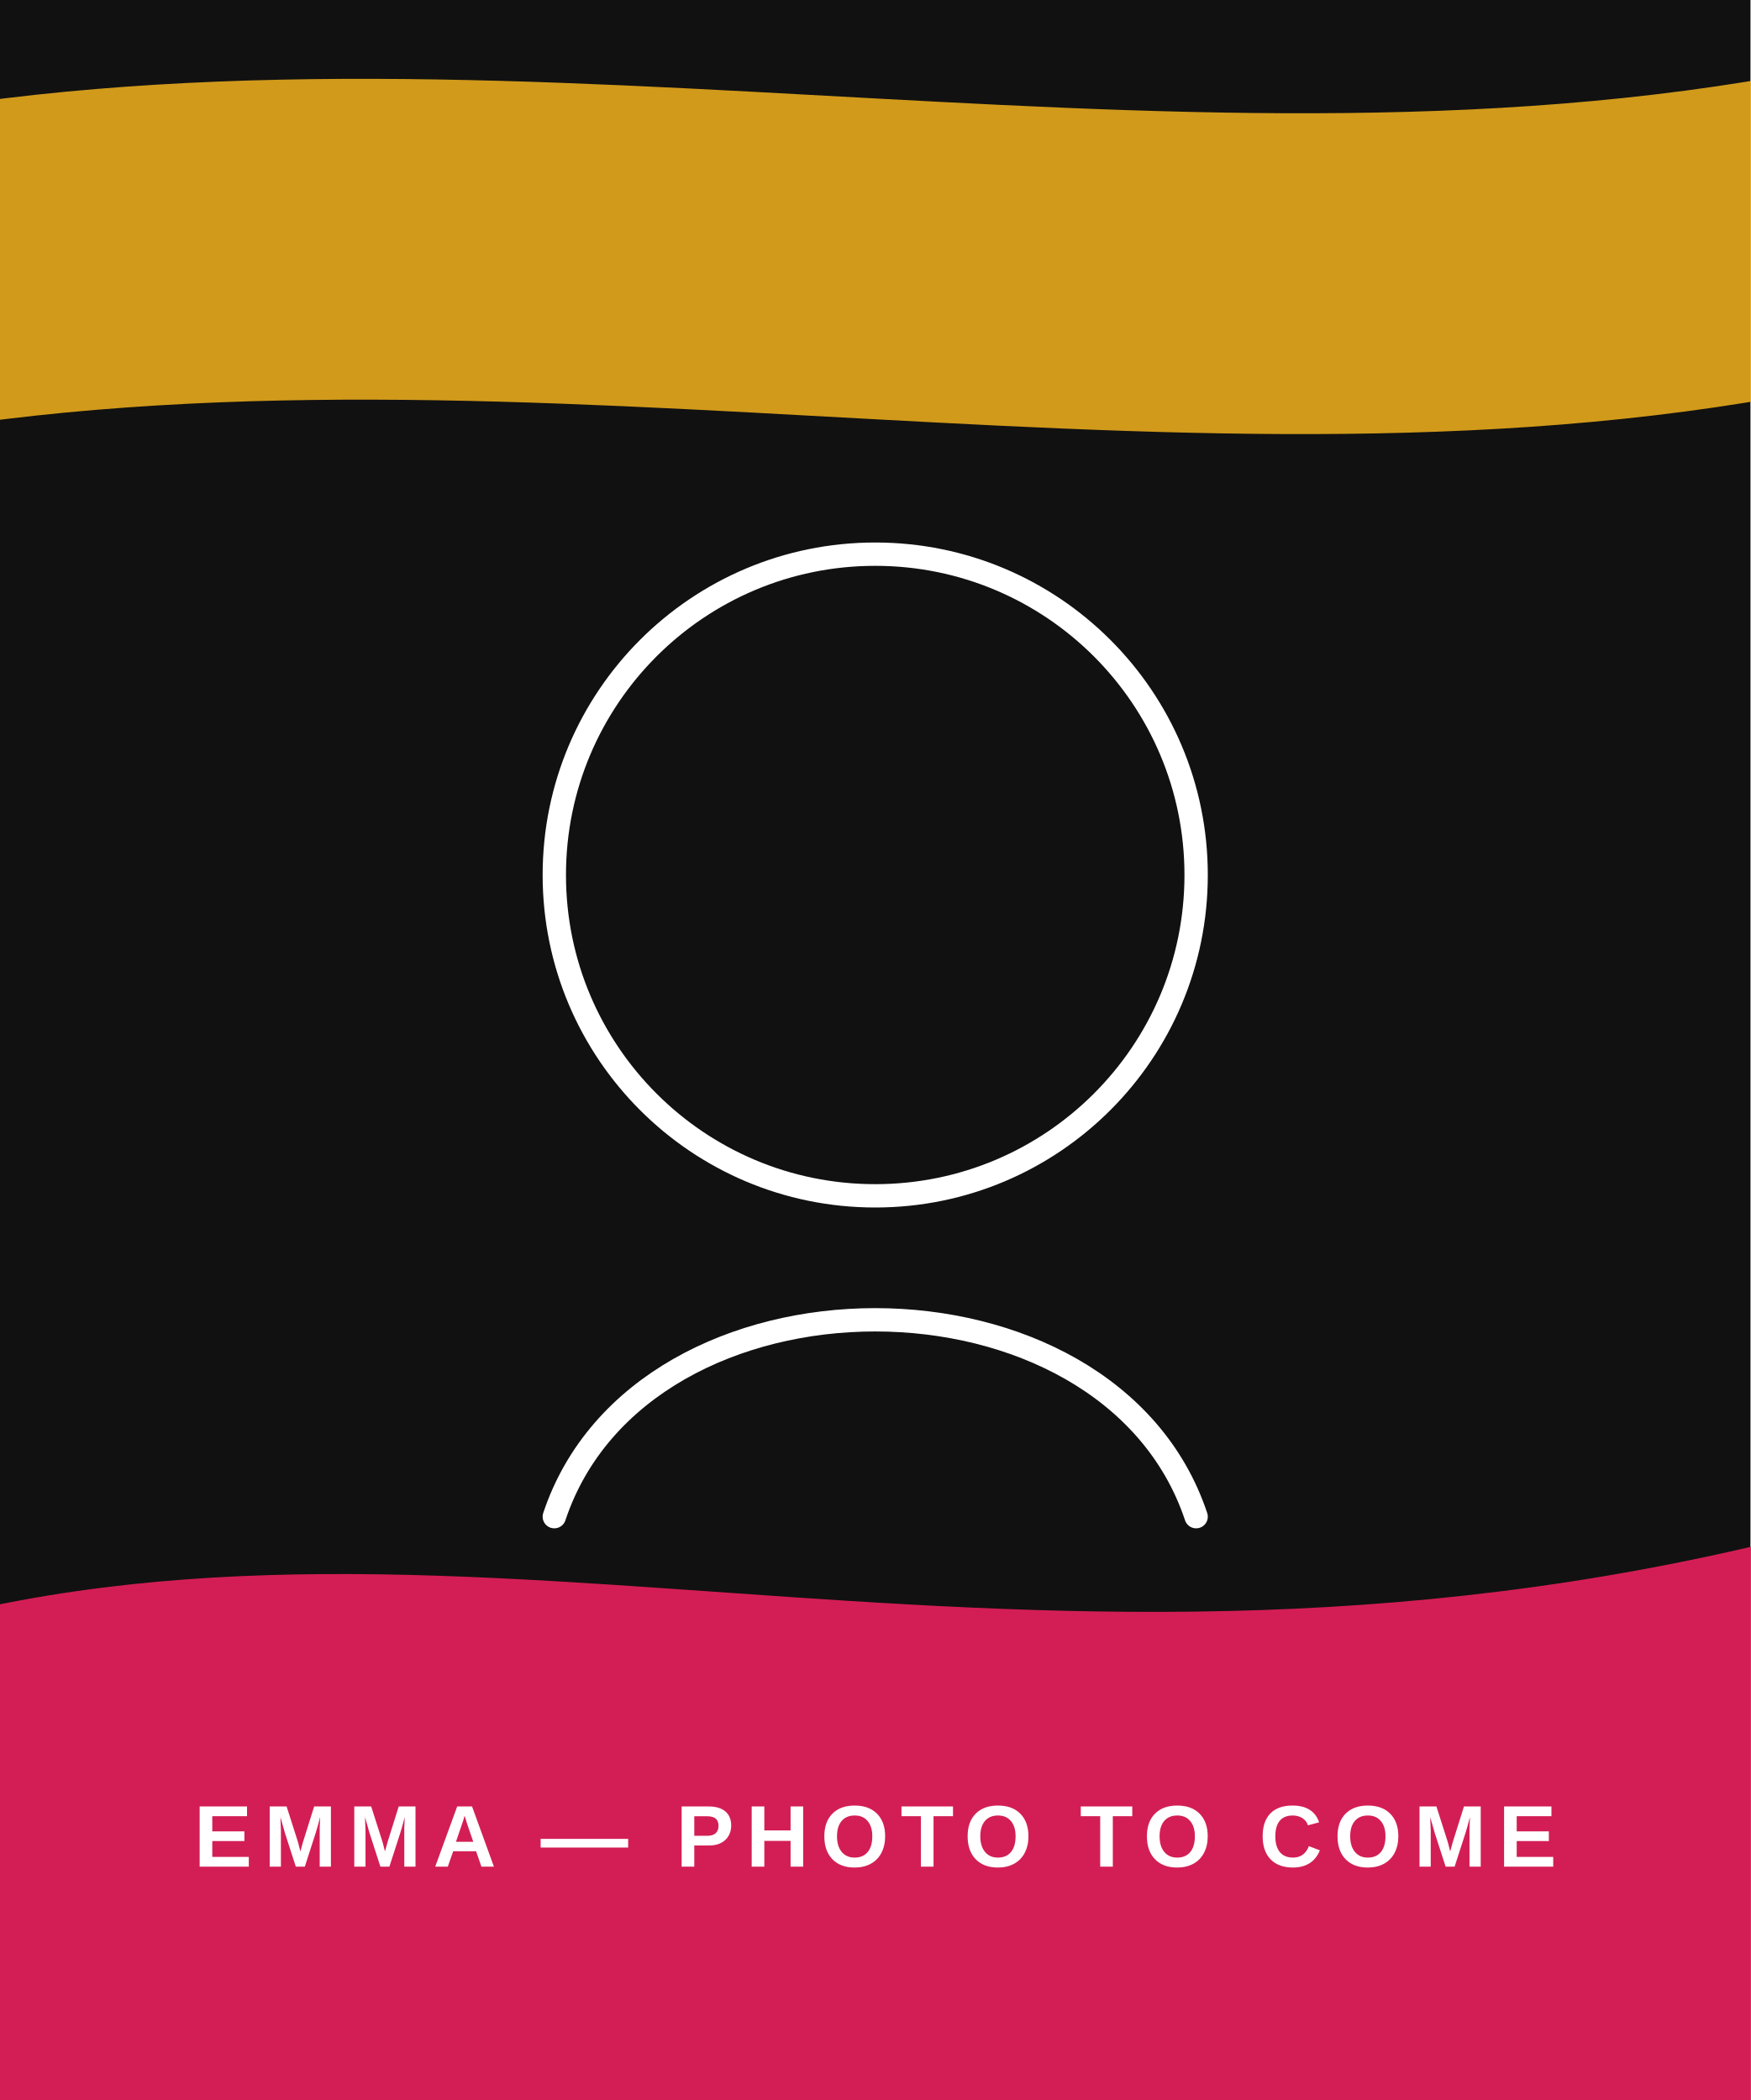
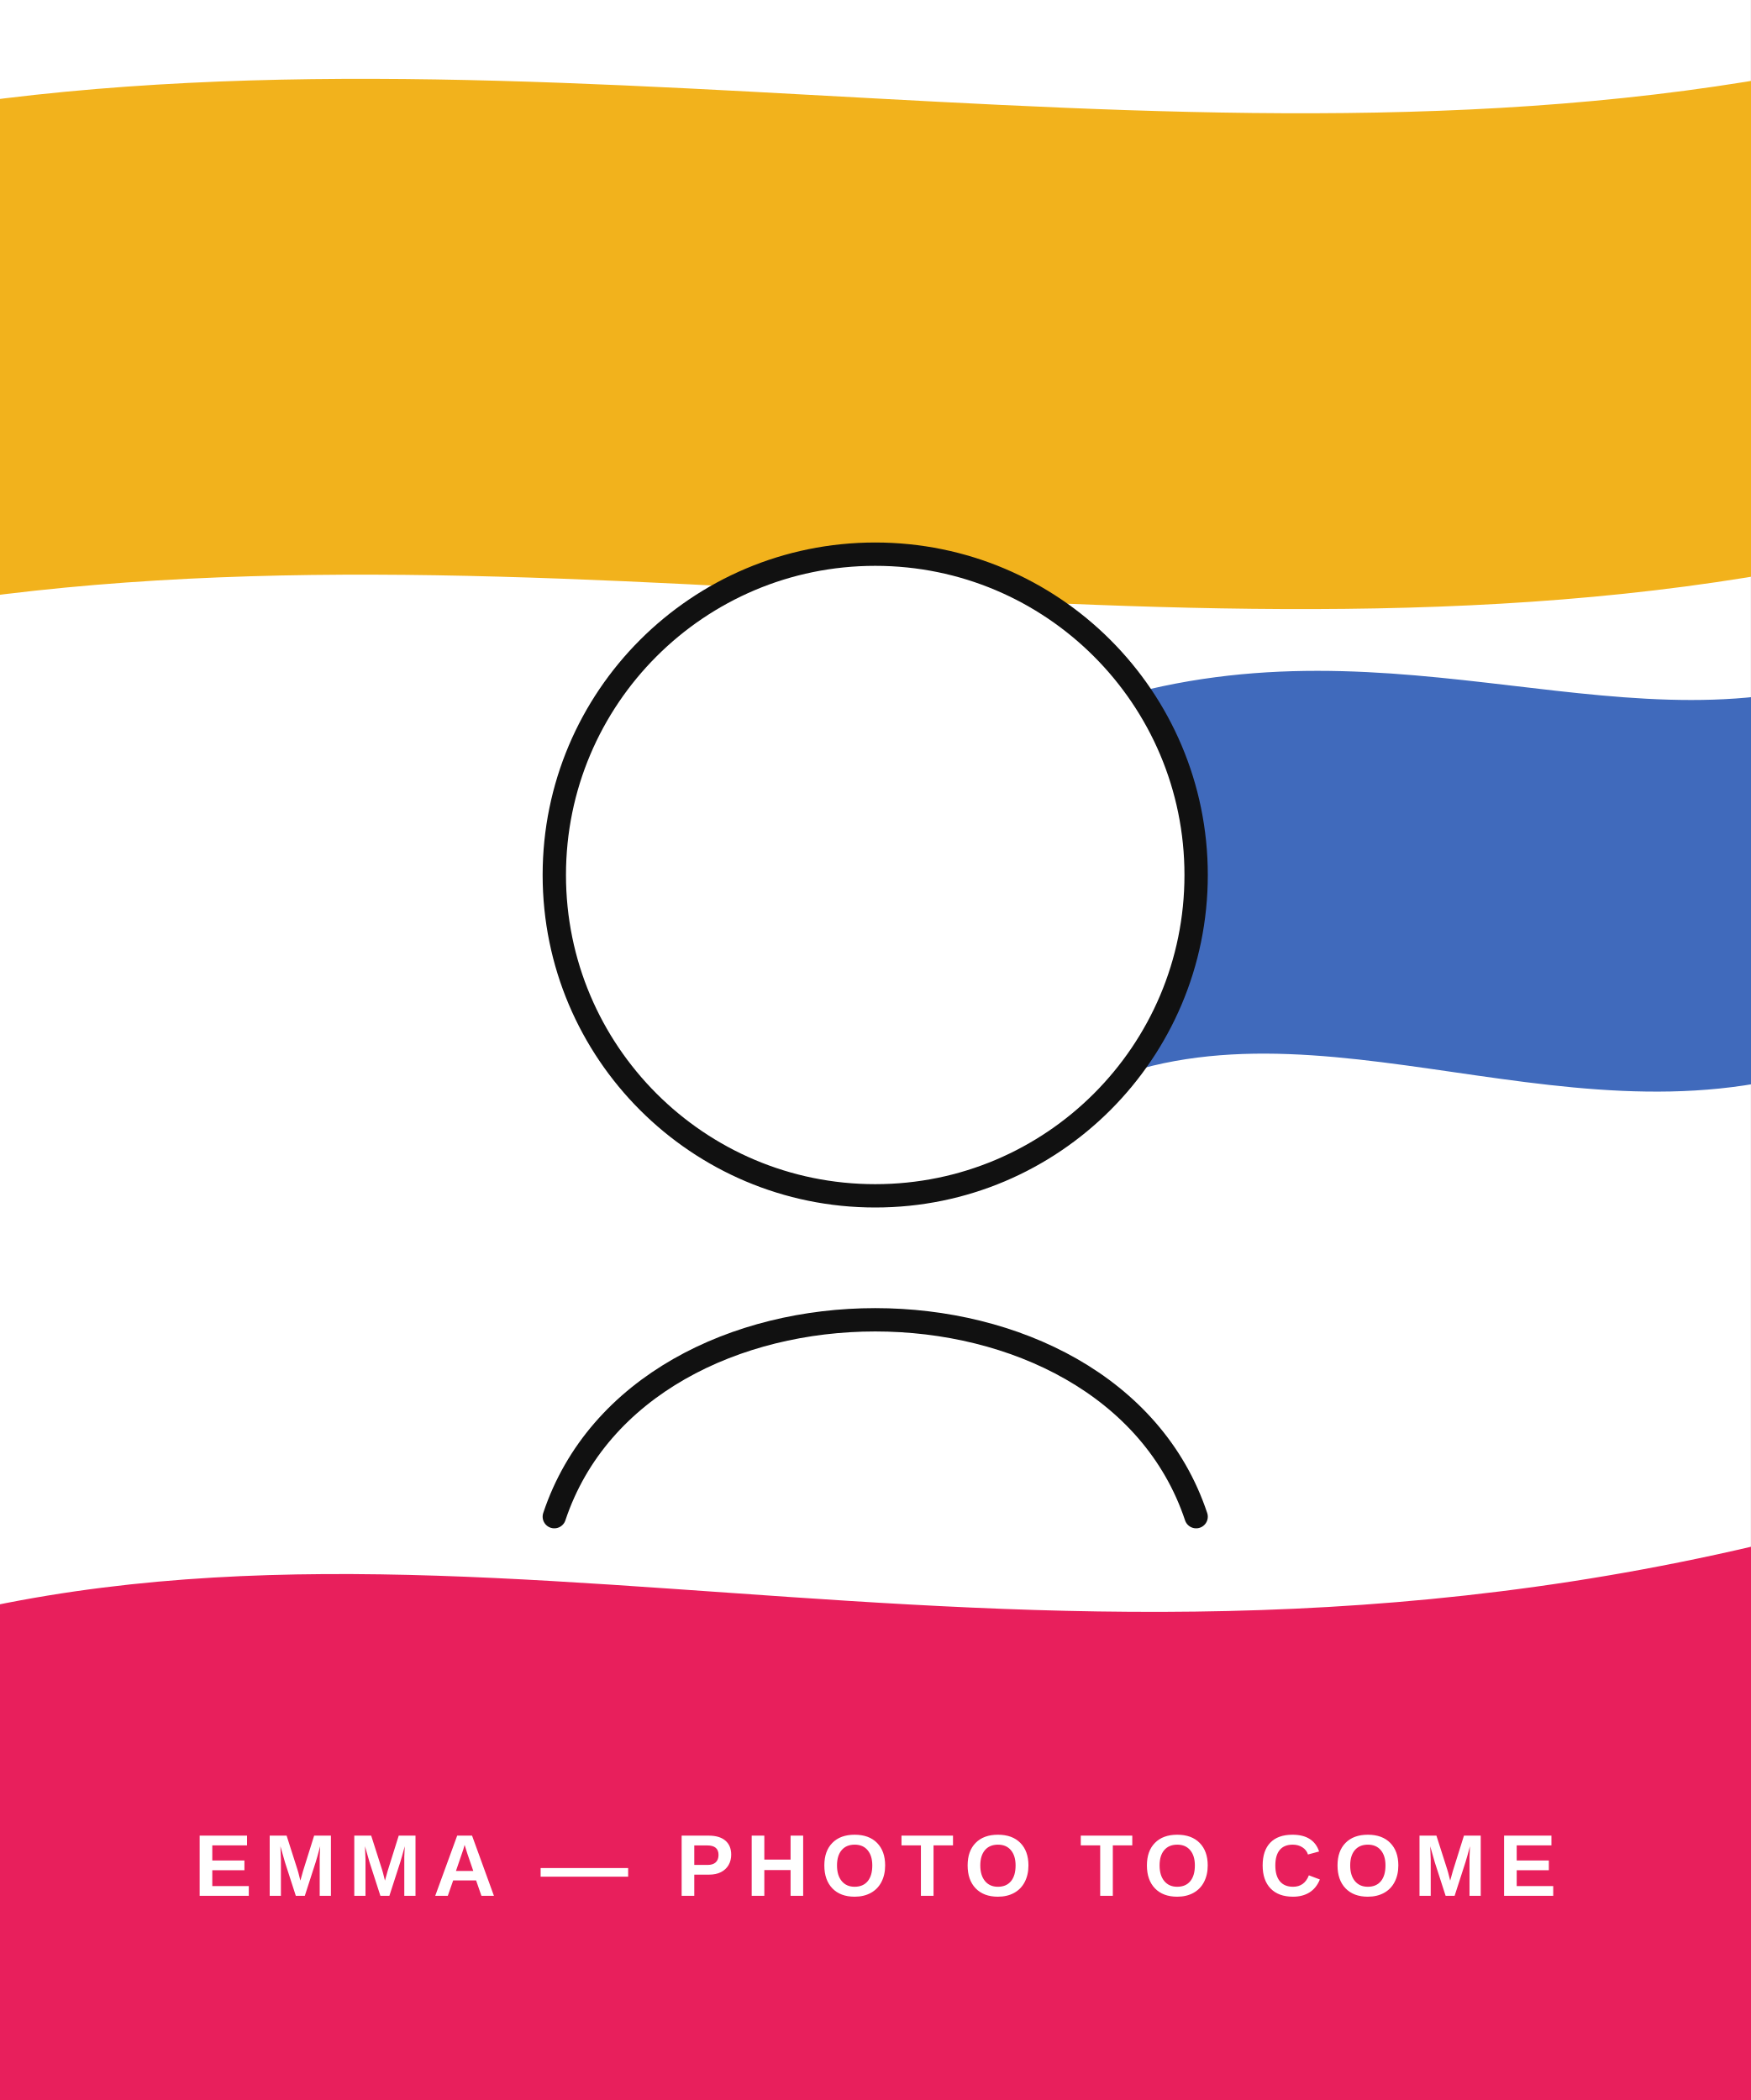
<svg xmlns="http://www.w3.org/2000/svg" viewBox="0 0 600 720" role="img" aria-label="Placeholder for Emma Elston's photo">
-   <rect width="600" height="720" fill="#111111" />
-   <path d="M -40 560 C 160 500 360 600 640 520 L 640 720 L -40 720 Z" fill="#E81F5C" opacity="0.9" />
-   <path d="M -40 40 C 180 0 420 70 640 20 L 640 130 C 420 180 180 110 -40 150 Z" fill="#F2B21C" opacity="0.85" />
-   <circle cx="300" cy="300" r="110" fill="none" stroke="#FFFFFF" stroke-width="8" />
-   <path d="M 190 520 C 220 430 380 430 410 520" fill="none" stroke="#FFFFFF" stroke-width="8" stroke-linecap="round" />
-   <text x="300" y="640" text-anchor="middle" font-family="Arial, sans-serif" font-weight="800" font-size="30" letter-spacing="4" fill="#FFFFFF">EMMA — PHOTO TO COME</text>
+   <rect width="600" height="720" fill="#FFFFFF" />
+   <path d="M -40 40 C 180 0 420 70 640 20 L 640 190 C 420 240 180 170 -40 210 Z" fill="#F2B21C" />
+   <path d="M -40 560 C 160 500 360 600 640 520 L 640 720 L -40 720 Z" fill="#E81F5C" />
+   <path d="M 380 240 C 480 210 560 260 640 230 L 640 360 C 550 400 460 340 380 370 Z" fill="#1E50B0" opacity="0.85" />
+   <circle cx="300" cy="300" r="110" fill="#FFFFFF" stroke="#111111" stroke-width="8" />
+   <path d="M 190 520 C 220 430 380 430 410 520" fill="none" stroke="#111111" stroke-width="8" stroke-linecap="round" />
+   <text x="300" y="650" text-anchor="middle" font-family="Arial, sans-serif" font-weight="800" font-size="30" letter-spacing="4" fill="#FFFFFF">EMMA — PHOTO TO COME</text>
</svg>
